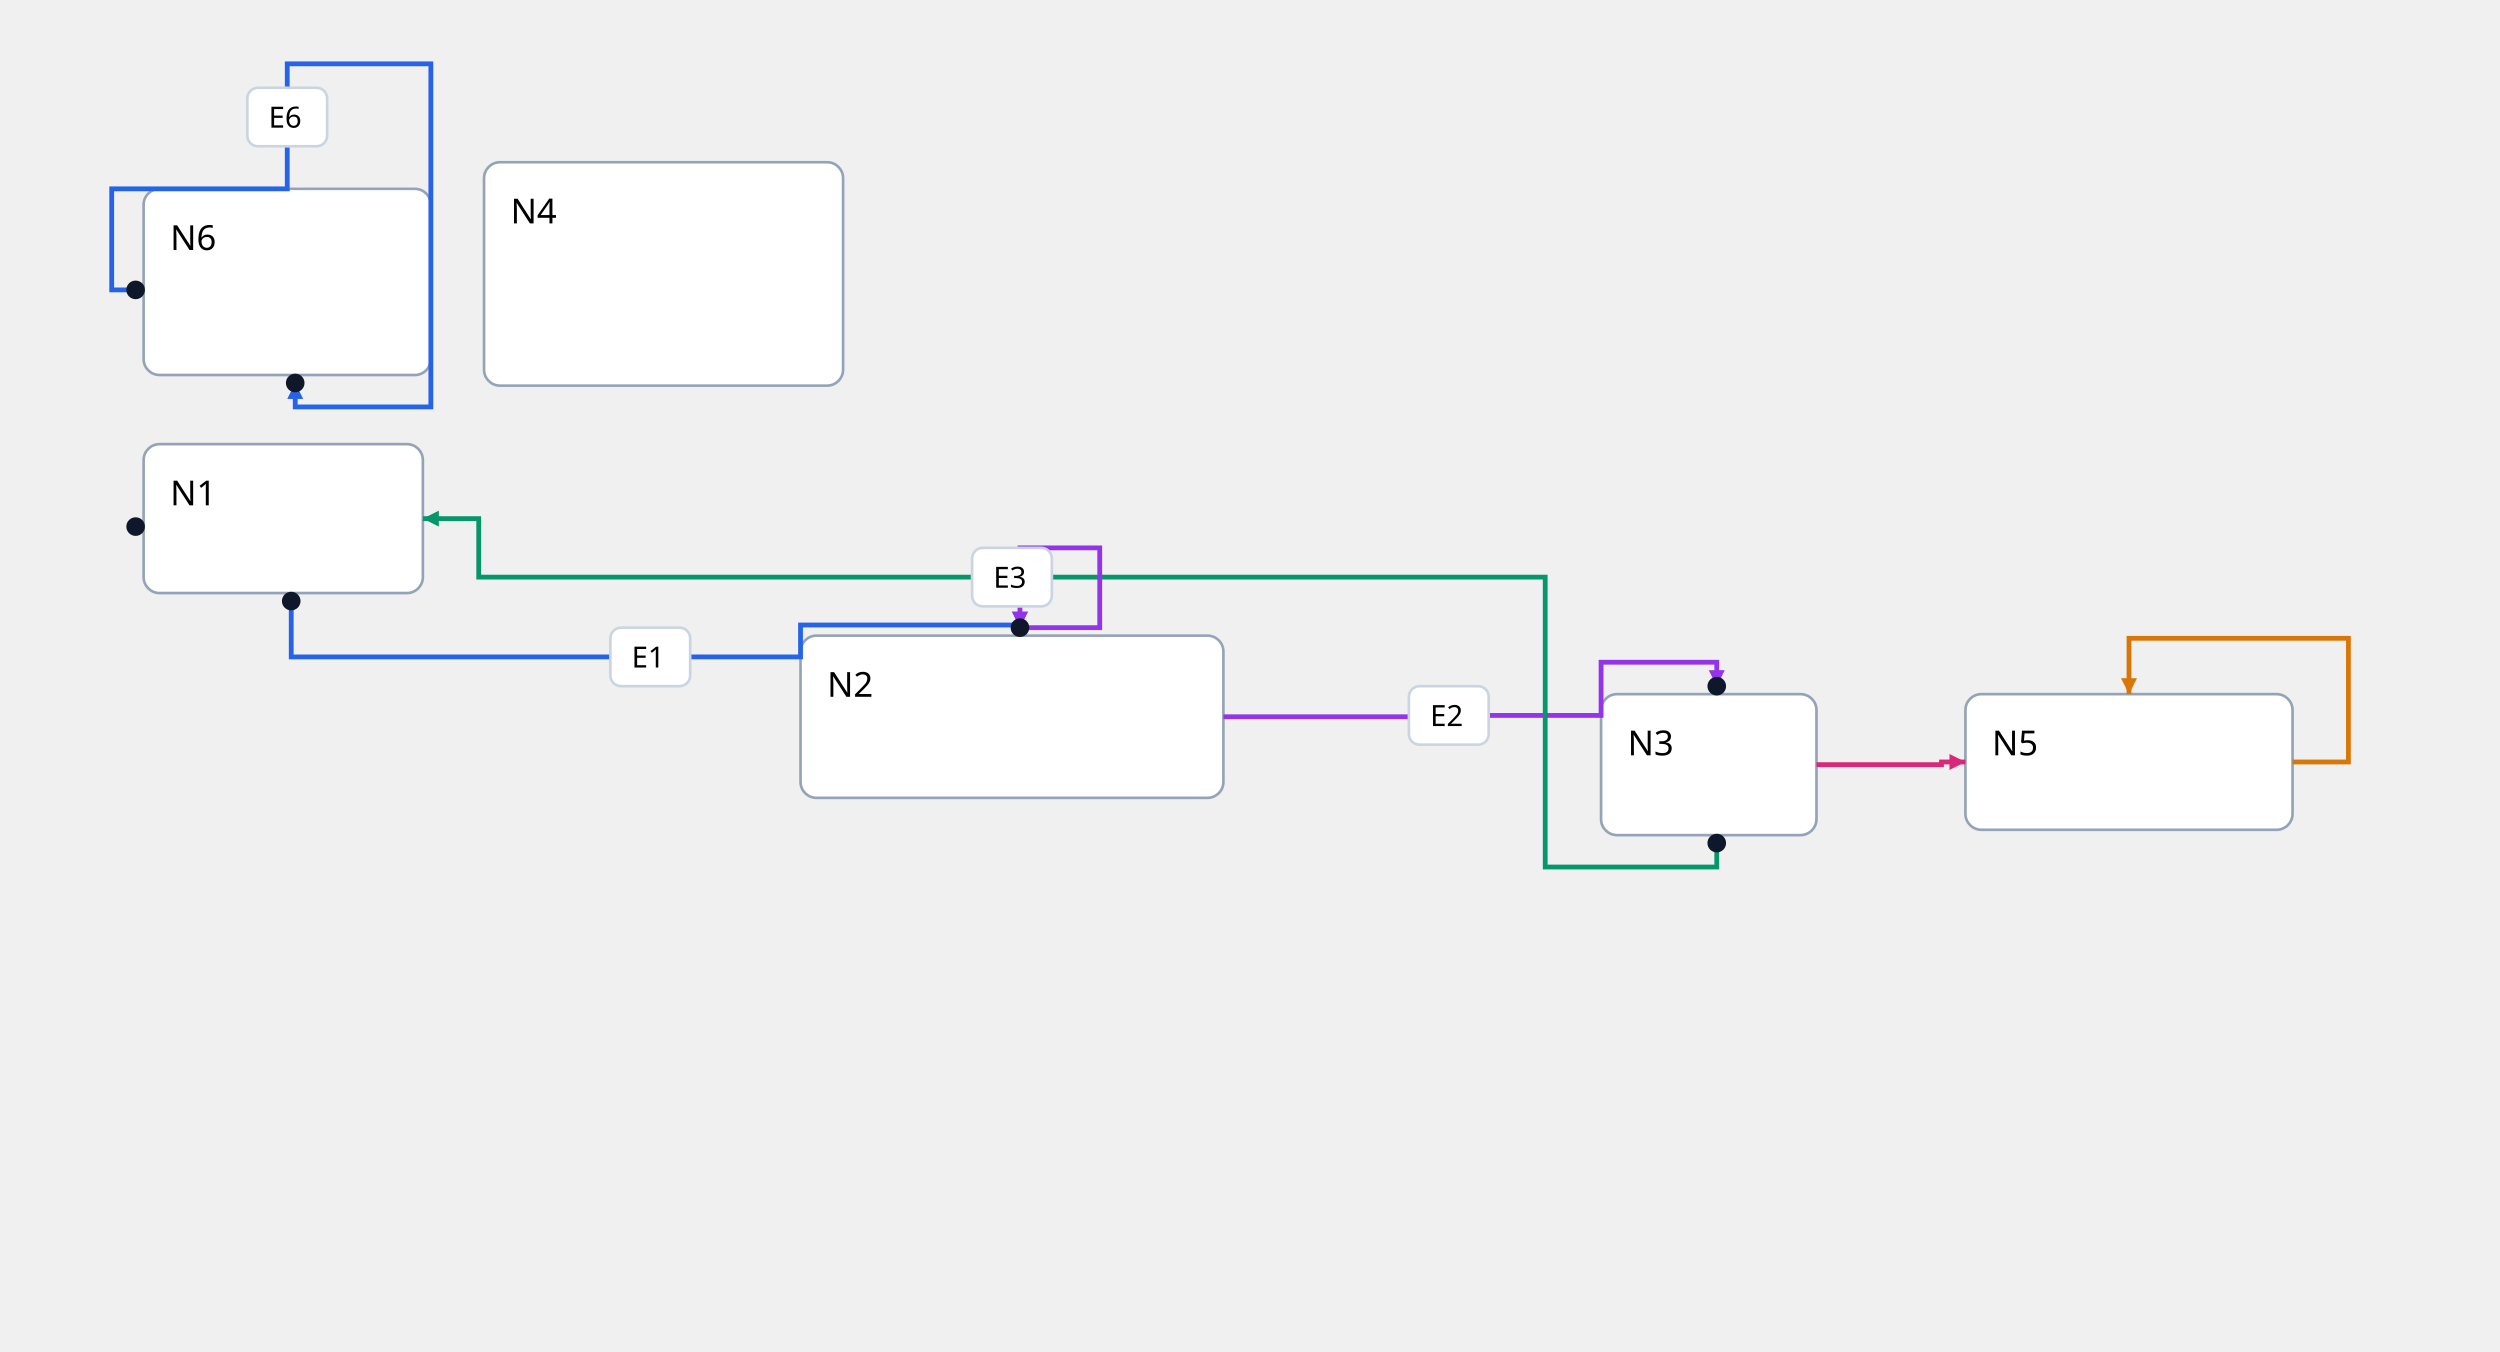
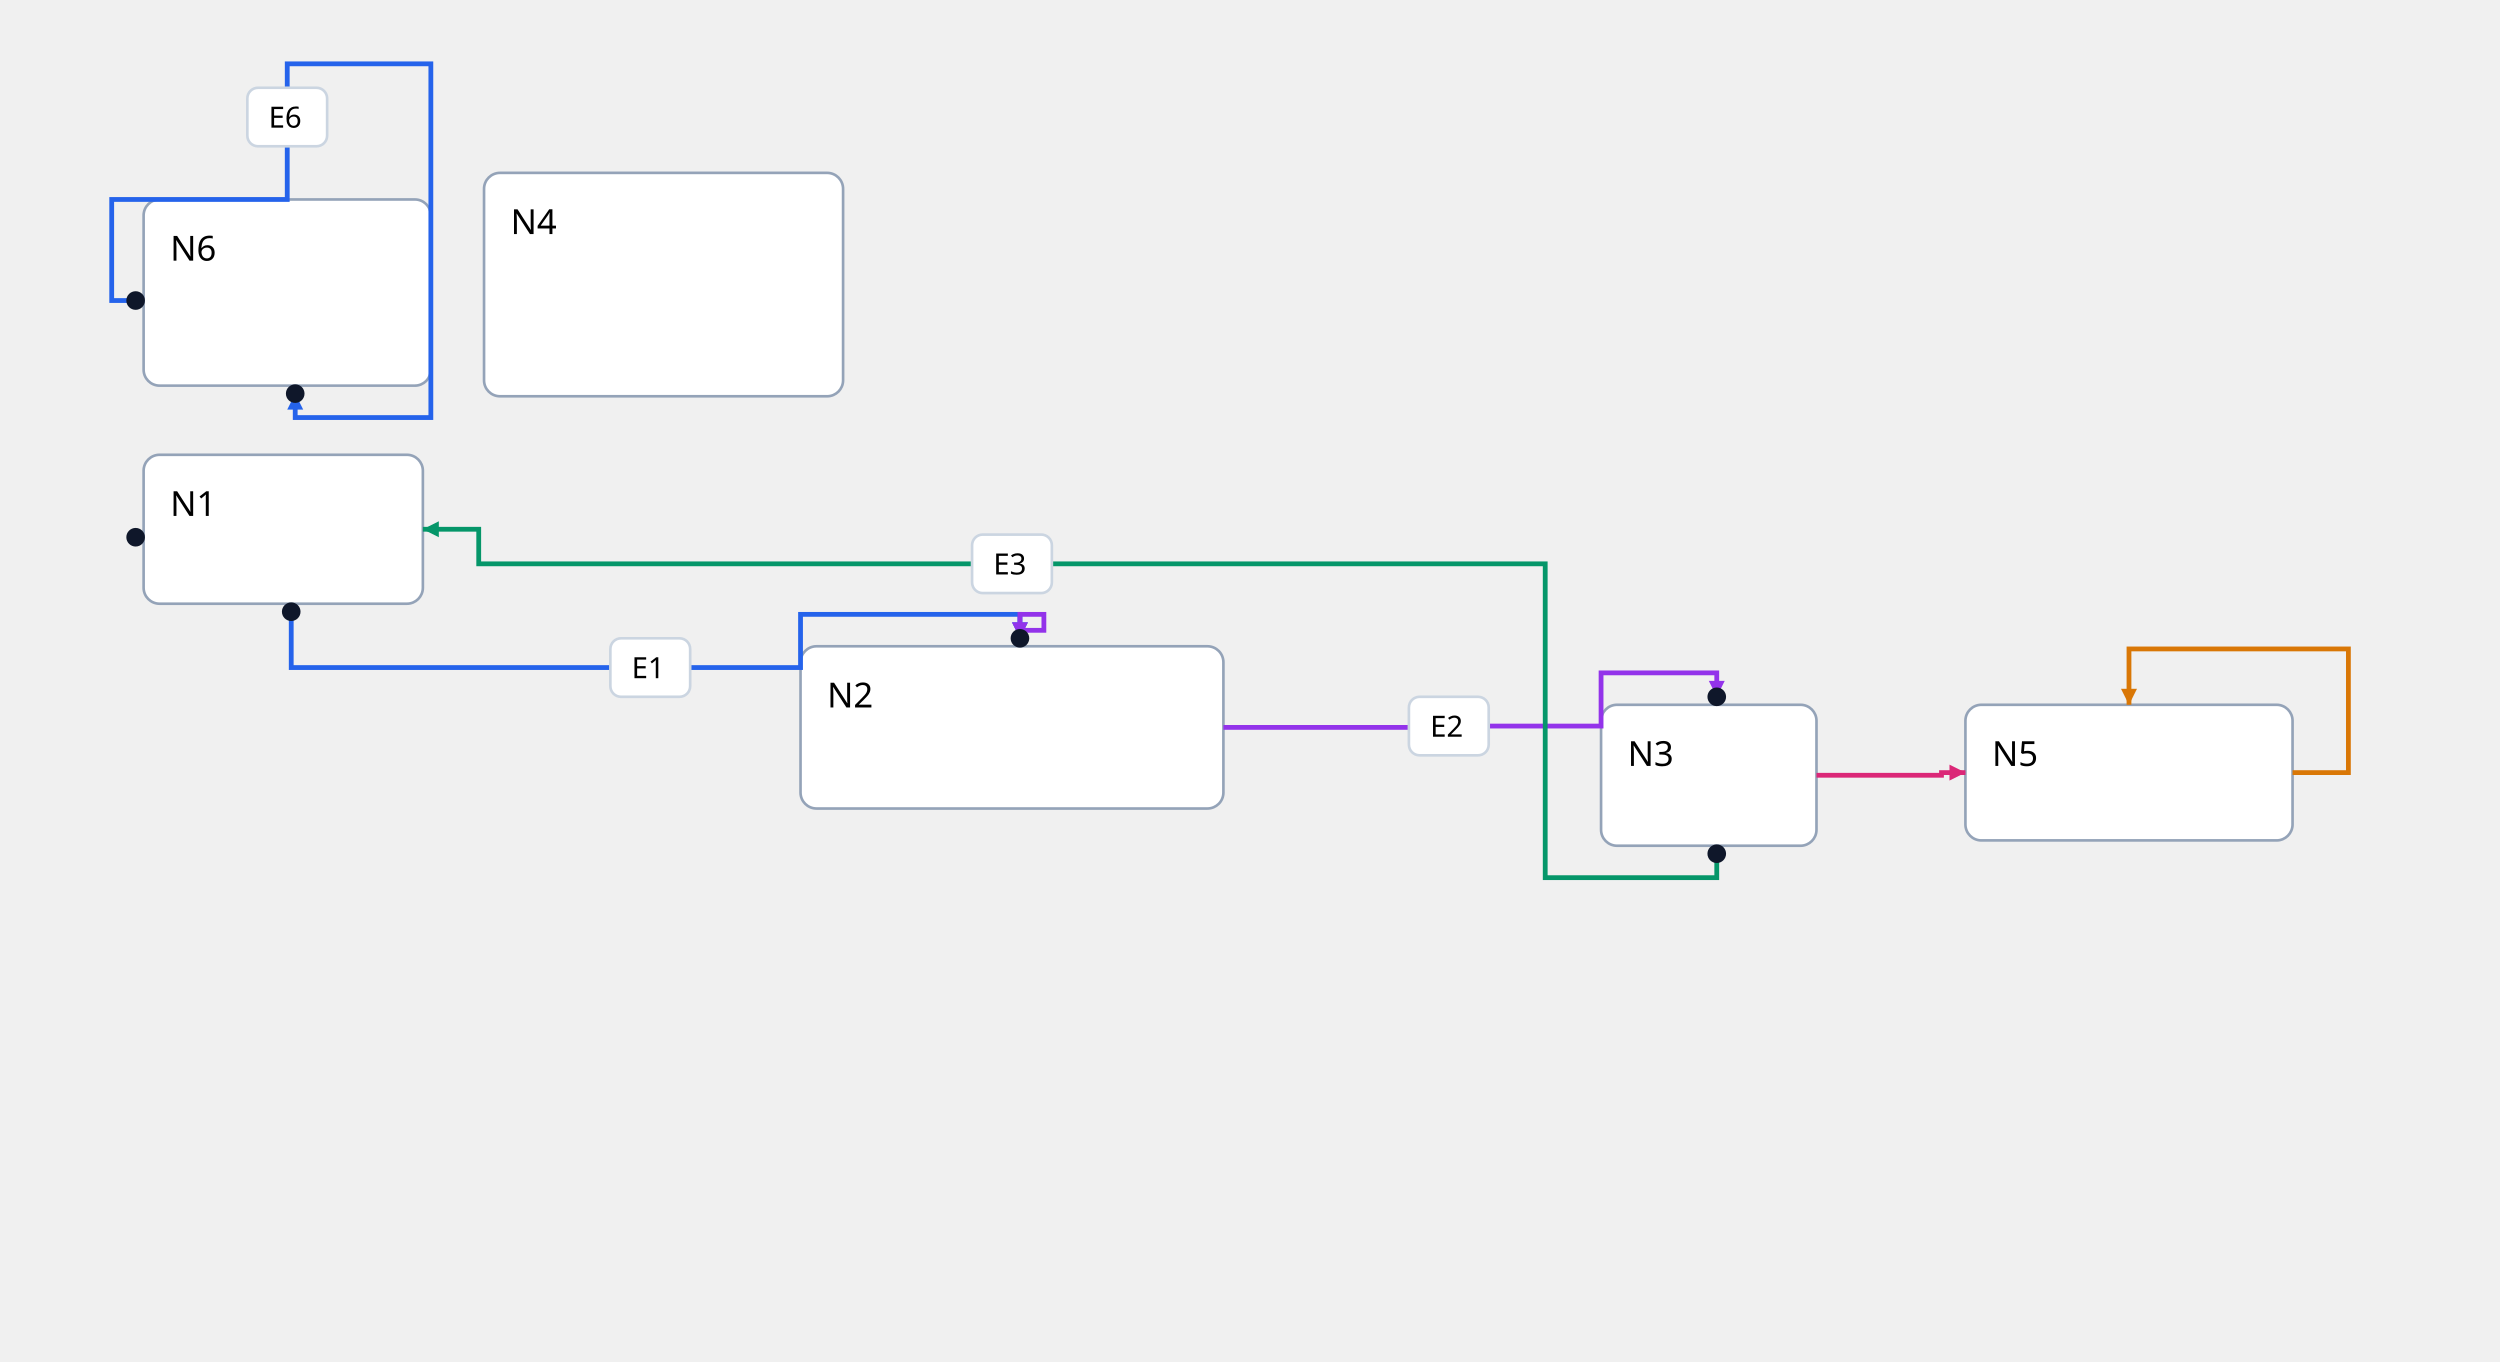
- <svg xmlns="http://www.w3.org/2000/svg" viewBox="-24.0 -37.0 940.0 508.0" role="img" aria-label="Flat · small" style="font-family:system-ui;background:white">
+ <svg xmlns="http://www.w3.org/2000/svg" viewBox="-24.0 -41.0 940.0 512.0" role="img" aria-label="Flat · small" style="font-family:system-ui;background:white">
  <defs>
    <marker id="stately-1-arrow0" markerWidth="7" markerHeight="7" refX="6" refY="3" orient="auto" markerUnits="userSpaceOnUse">
      <path d="M0,0 L6,3 L0,6" fill="#2563eb" />
    </marker>
    <marker id="stately-1-arrow1" markerWidth="7" markerHeight="7" refX="6" refY="3" orient="auto" markerUnits="userSpaceOnUse">
      <path d="M0,0 L6,3 L0,6" fill="#9333ea" />
    </marker>
    <marker id="stately-1-arrow2" markerWidth="7" markerHeight="7" refX="6" refY="3" orient="auto" markerUnits="userSpaceOnUse">
      <path d="M0,0 L6,3 L0,6" fill="#059669" />
    </marker>
    <marker id="stately-1-arrow3" markerWidth="7" markerHeight="7" refX="6" refY="3" orient="auto" markerUnits="userSpaceOnUse">
      <path d="M0,0 L6,3 L0,6" fill="#d97706" />
    </marker>
    <marker id="stately-1-arrow4" markerWidth="7" markerHeight="7" refX="6" refY="3" orient="auto" markerUnits="userSpaceOnUse">
      <path d="M0,0 L6,3 L0,6" fill="#db2777" />
    </marker>
  </defs>
  <g>
    <rect x="30" y="130" width="105" height="56" rx="6" fill="#fff" stroke="#94a3b8" />
    <text x="40" y="153" font-size="13">N1</text>
  </g>
  <g>
    <rect x="277" y="202" width="159" height="61" rx="6" fill="#fff" stroke="#94a3b8" />
    <text x="287" y="225" font-size="13">N2</text>
  </g>
  <g>
    <rect x="578" y="224" width="81" height="53" rx="6" fill="#fff" stroke="#94a3b8" />
    <text x="588" y="247" font-size="13">N3</text>
  </g>
  <g>
    <rect x="158" y="24" width="135" height="84" rx="6" fill="#fff" stroke="#94a3b8" />
    <text x="168" y="47" font-size="13">N4</text>
  </g>
  <g>
    <rect x="715" y="224" width="123" height="51" rx="6" fill="#fff" stroke="#94a3b8" />
    <text x="725" y="247" font-size="13">N5</text>
  </g>
  <g>
    <rect x="30" y="34" width="108" height="70" rx="6" fill="#fff" stroke="#94a3b8" />
    <text x="40" y="57" font-size="13">N6</text>
  </g>
  <polyline points="85.5,189 85.5,210 205.5,210" fill="none" stroke="#2563eb" stroke-width="1.8" />
-   <polyline points="235.5,210 277,210 277,198 359.5,198 359.5,199" fill="none" stroke="#2563eb" stroke-width="1.8" marker-end="url(#stately-1-arrow0)" />
+   <polyline points="235.5,210 277,210 277,190 359.5,190 359.5,199" fill="none" stroke="#2563eb" stroke-width="1.8" marker-end="url(#stately-1-arrow0)" />
  <polyline points="436,232.5 505.75,232.5" fill="none" stroke="#9333ea" stroke-width="1.8" />
  <polyline points="535.75,232 578,232 578,212 621.5,212 621.5,221" fill="none" stroke="#9333ea" stroke-width="1.8" marker-end="url(#stately-1-arrow1)" />
-   <polyline points="621.5,280 621.5,289 557,289 557,180 371.5,180" fill="none" stroke="#059669" stroke-width="1.8" />
-   <polyline points="341.5,180 156,180 156,158 135,158" fill="none" stroke="#059669" stroke-width="1.8" marker-end="url(#stately-1-arrow2)" />
+   <polyline points="621.5,280 621.5,289 557,289 557,171 371.5,171" fill="none" stroke="#059669" stroke-width="1.8" />
+   <polyline points="341.5,171 156,171 156,158 135,158" fill="none" stroke="#059669" stroke-width="1.8" marker-end="url(#stately-1-arrow2)" />
  <polyline points="838,249.5 859,249.5 859,203 776.5,203 776.5,224" fill="none" stroke="#d97706" stroke-width="1.8" marker-end="url(#stately-1-arrow3)" />
  <polyline points="659,250.5 706,250.5 706,249.5 715,249.5" fill="none" stroke="#db2777" stroke-width="1.8" marker-end="url(#stately-1-arrow4)" />
-   <polyline points="27,72 18,72 18,34 84,34 84,18" fill="none" stroke="#2563eb" stroke-width="1.8" />
-   <polyline points="84,-4 84,-13 138,-13 138,116 87,116 87,107" fill="none" stroke="#2563eb" stroke-width="1.8" marker-end="url(#stately-1-arrow0)" />
-   <polyline points="359.5,199 389.5,199 389.5,169 359.5,169 359.5,199" fill="none" stroke="#9333ea" stroke-width="1.8" marker-end="url(#stately-1-arrow1)" />
+   <polyline points="27,72 18,72 18,34 84,34 84,14" fill="none" stroke="#2563eb" stroke-width="1.8" />
+   <polyline points="84,-8 84,-17 138,-17 138,116 87,116 87,107" fill="none" stroke="#2563eb" stroke-width="1.8" marker-end="url(#stately-1-arrow0)" />
+   <polyline points="359.5,199 359.5,196 368.5,196 368.5,190 359.5,190 359.5,199" fill="none" stroke="#9333ea" stroke-width="1.8" marker-end="url(#stately-1-arrow1)" />
  <rect x="205.5" y="199" width="30" height="22" rx="4" fill="#fff" stroke="#cbd5e1" />
  <text x="213.5" y="214" font-size="11">E1</text>
  <rect x="505.75" y="221" width="30" height="22" rx="4" fill="#fff" stroke="#cbd5e1" />
  <text x="513.75" y="236" font-size="11">E2</text>
-   <rect x="341.5" y="169" width="30" height="22" rx="4" fill="#fff" stroke="#cbd5e1" />
-   <text x="349.5" y="184" font-size="11">E3</text>
-   <rect x="69" y="-4" width="30" height="22" rx="4" fill="#fff" stroke="#cbd5e1" />
-   <text x="77" y="11" font-size="11">E6</text>
+   <rect x="341.5" y="160" width="30" height="22" rx="4" fill="#fff" stroke="#cbd5e1" />
+   <text x="349.5" y="175" font-size="11">E3</text>
+   <rect x="69" y="-8" width="30" height="22" rx="4" fill="#fff" stroke="#cbd5e1" />
+   <text x="77" y="7" font-size="11">E6</text>
  <circle cx="27" cy="161" r="3.5" fill="#0f172a" />
  <circle cx="85.5" cy="189" r="3.5" fill="#0f172a" />
  <circle cx="359.5" cy="199" r="3.5" fill="#0f172a" />
  <circle cx="621.5" cy="221" r="3.5" fill="#0f172a" />
  <circle cx="621.5" cy="280" r="3.5" fill="#0f172a" />
  <circle cx="27" cy="72" r="3.5" fill="#0f172a" />
  <circle cx="87" cy="107" r="3.5" fill="#0f172a" />
</svg>
